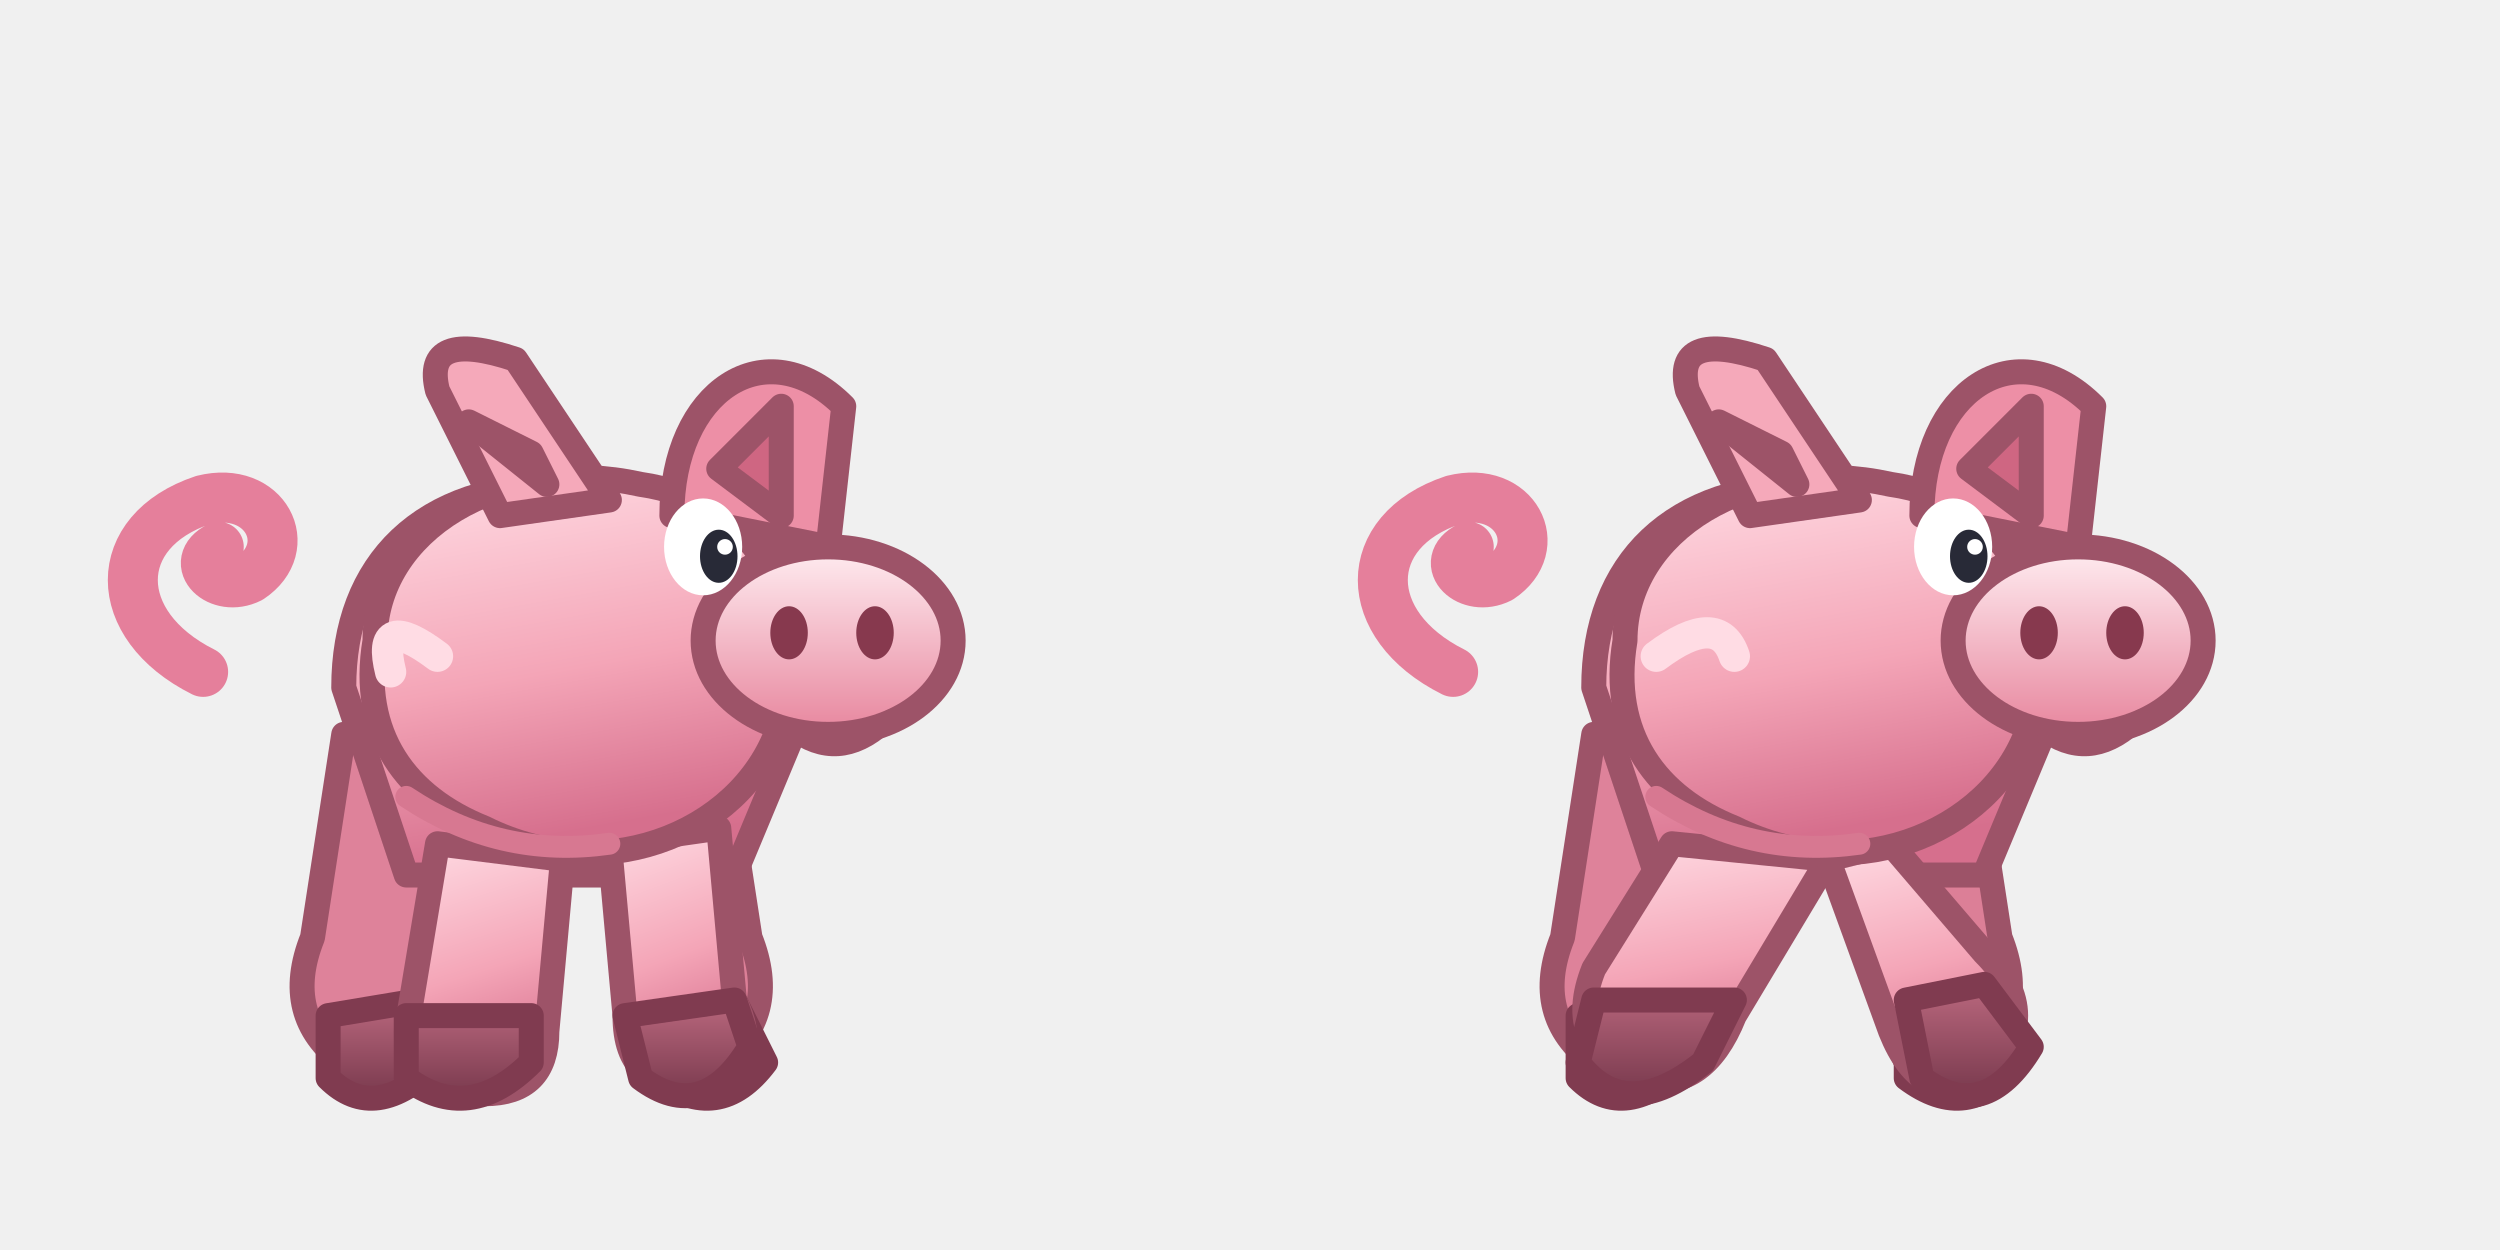
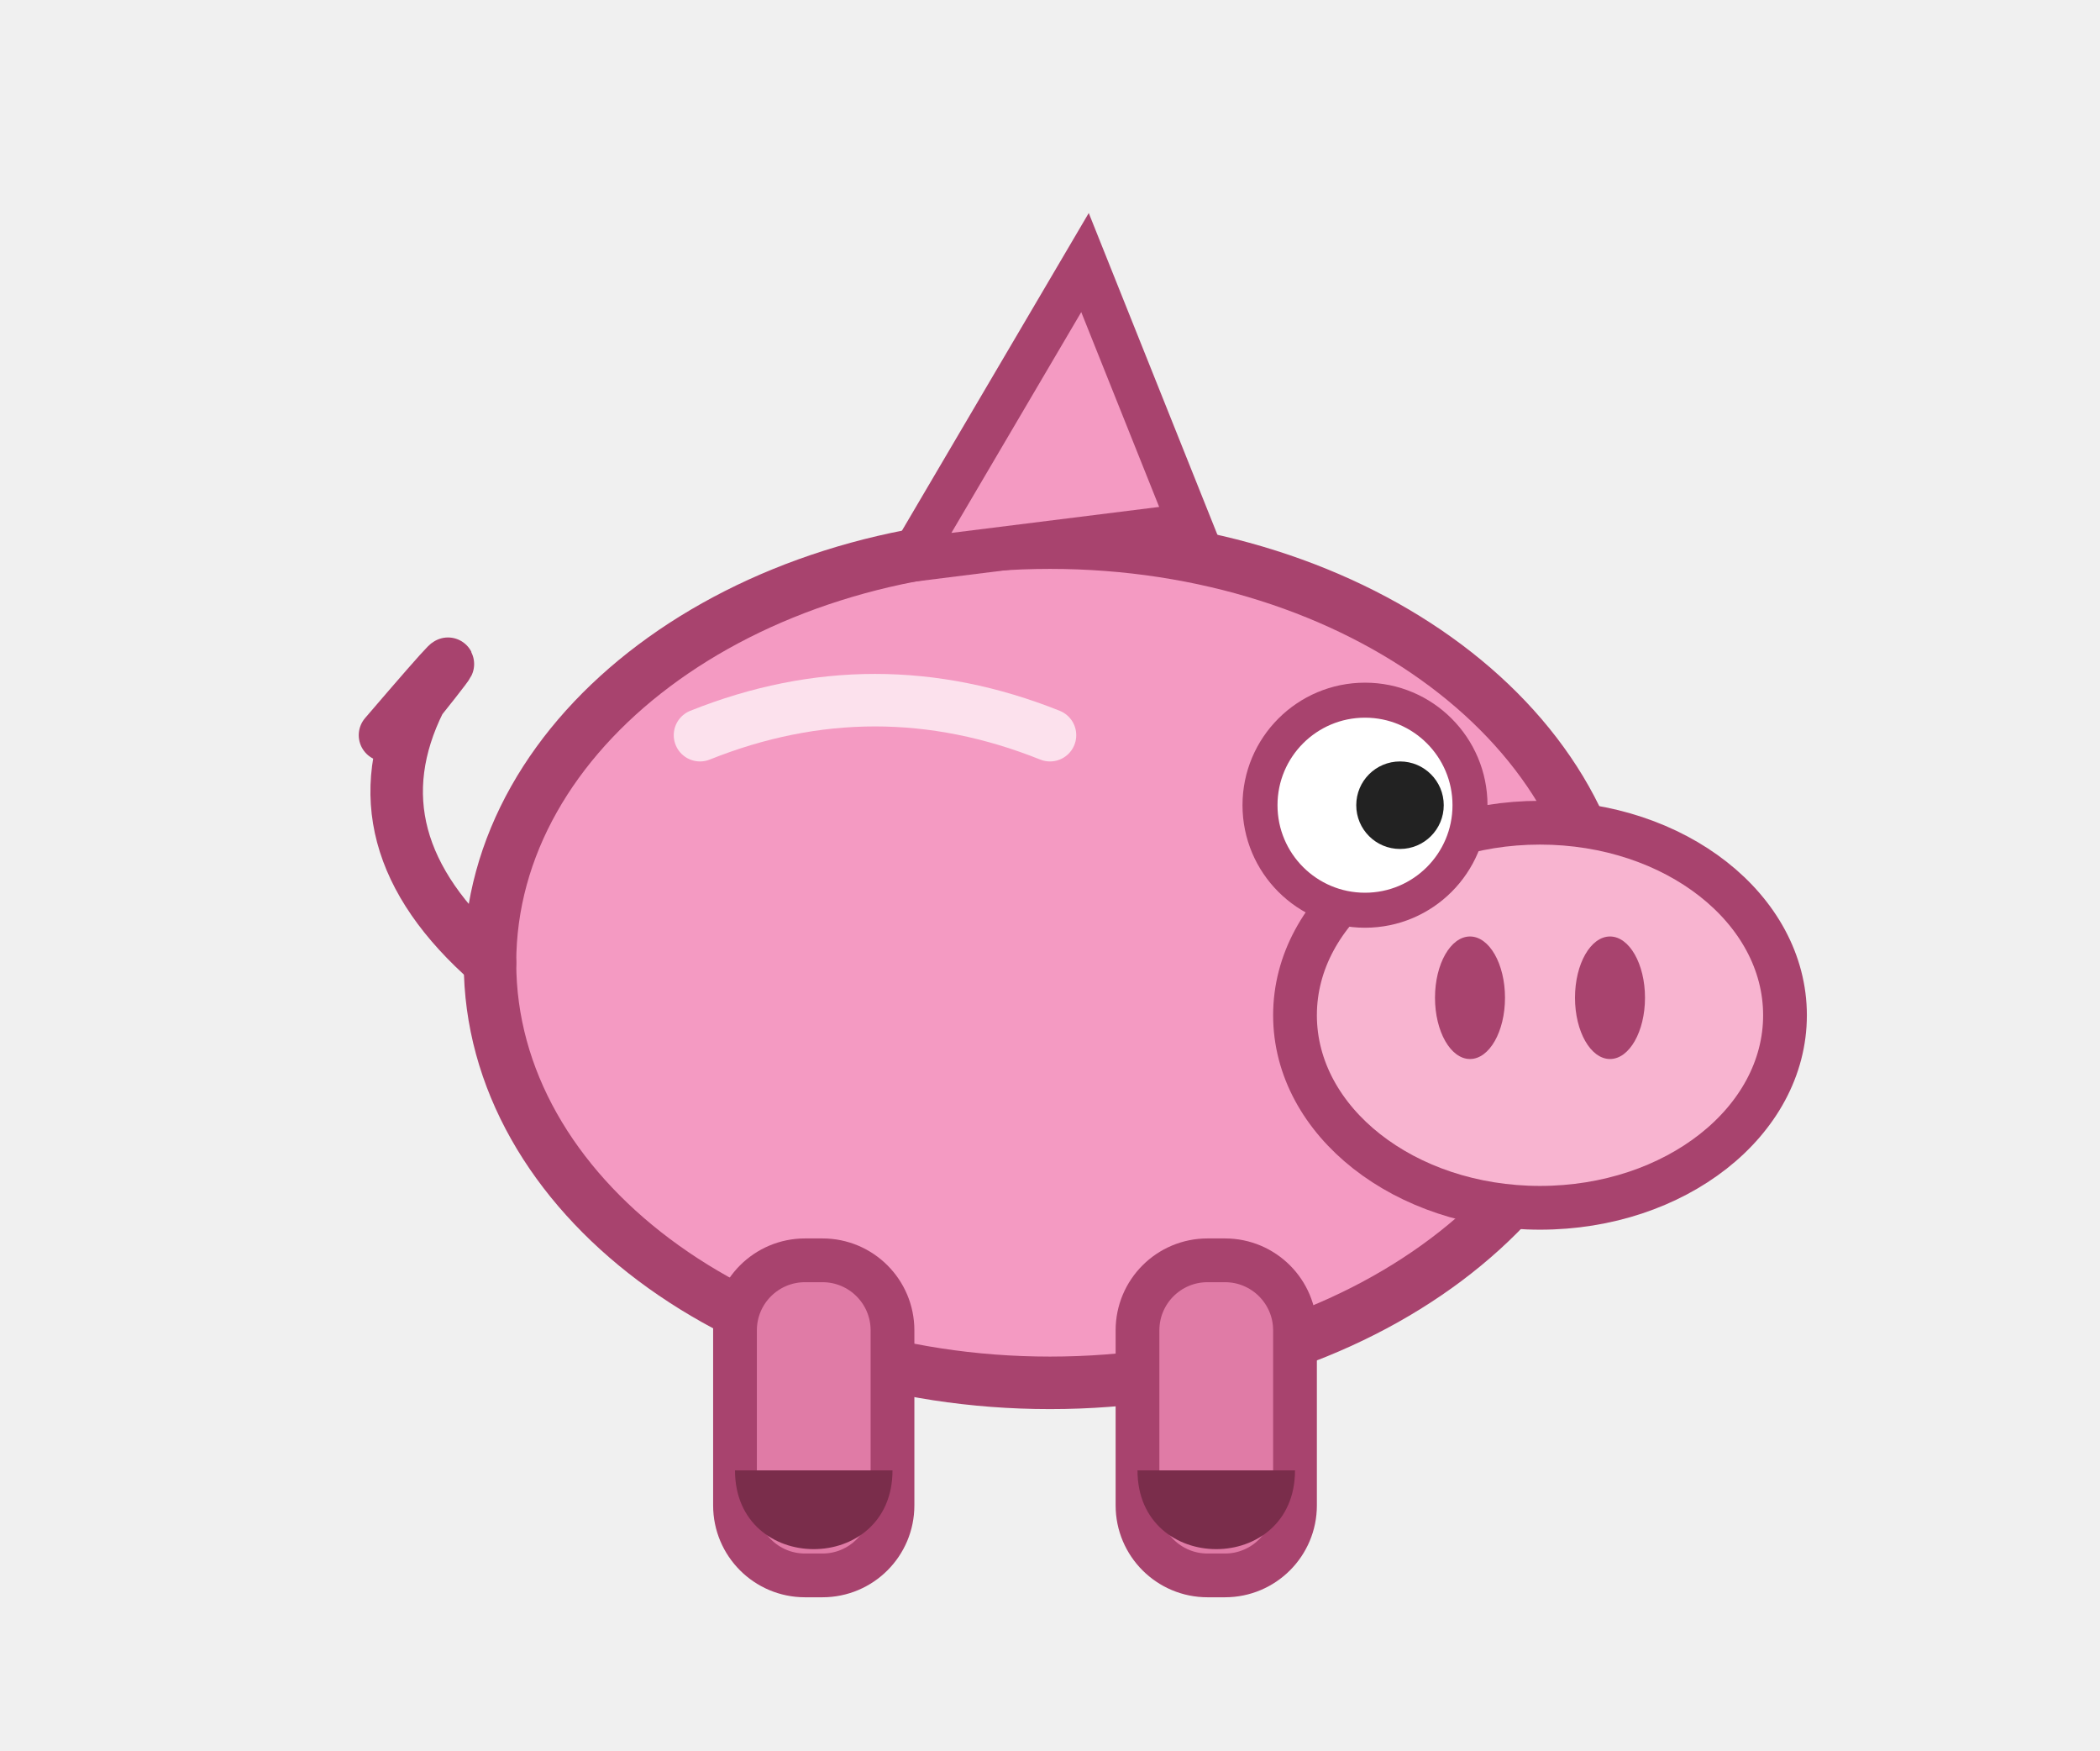
- <svg xmlns="http://www.w3.org/2000/svg" width="160" height="80" viewBox="0 0 160 80">
-   <defs>
-     <linearGradient id="pigSkin" x1="0" y1="0" x2="0.2" y2="1">
-       <stop stop-color="#ffdce4" />
-       <stop offset=".58" stop-color="#f4a5b7" />
-       <stop offset="1" stop-color="#d66f8d" />
-     </linearGradient>
-     <linearGradient id="snout" x1="0" y1="0" x2="0" y2="1">
-       <stop stop-color="#ffedf1" />
-       <stop offset="1" stop-color="#e7859d" />
-     </linearGradient>
-     <linearGradient id="hoof" x1="0" y1="0" x2="0" y2="1">
-       <stop stop-color="#ba687e" />
-       <stop offset="1" stop-color="#78394d" />
-     </linearGradient>
-   </defs>
-   <g stroke="#9d5368" stroke-width="1.6" stroke-linejoin="round" stroke-linecap="round">
-     <g id="runA">
-       <path d="M13 43 C7 40 7 34 13 32 C17 31 19 35 16 37 C14 38 12 36 14 35" fill="none" stroke="#e57f9b" stroke-width="3.2" />
-       <path d="M22 47 L20 60 Q18 65 22 68 L27 68 L29 63 L29 51Z" fill="#de829a" />
-       <path d="M46 47 L48 60 Q50 65 46 68 L42 68 L40 63 L40 51Z" fill="#dc7f97" />
-       <path d="M21 65 L21 69 Q24 72 28 68 L27 64Z M42 65 L42 69 Q46 72 49 68 L47 64Z" fill="url(#hoof)" stroke="#803b50" />
-       <path d="M22 44 C22 36 27 31 36 31 C45 31 50 36 52 44 L47 56 L26 56 Z" fill="url(#pigSkin)" />
-       <path d="M28 54 L26 66 Q26 70 31 70 Q35 70 35 66 L36 55Z" fill="url(#pigSkin)" />
-       <path d="M39 54 L40 65 Q40 70 45 69 Q49 68 47 64 L46 53Z" fill="url(#pigSkin)" />
-       <path d="M26 65 L26 69 Q30 72 34 68 L34 65Z M40 65 L41 69 Q45 72 48 67 L47 64Z" fill="url(#hoof)" stroke="#803b50" />
-       <path d="M24 41 C24 34 32 29 41 31 C48 32 52 38 50 46 C48 53 39 57 31 53 C26 51 23 47 24 41Z" fill="url(#pigSkin)" />
-       <path d="M43 33 C43 25 49 21 54 26 L53 35Z" fill="#ed8fa6" />
-       <path d="M46 30 L50 26 L50 33Z" fill="#cf6682" />
-       <path d="M32 33 L28 25 Q27 21 33 23 L39 32Z" fill="#f5a9ba" />
-       <path d="M30 27 L34 29 L35 31Z" fill="#cb637e" />
-       <ellipse cx="53" cy="41" rx="8" ry="6" fill="url(#snout)" />
-       <ellipse cx="50.5" cy="40.5" rx="1.2" ry="1.7" fill="#87394e" stroke="none" />
-       <ellipse cx="56" cy="40.5" rx="1.2" ry="1.7" fill="#87394e" stroke="none" />
-       <ellipse cx="45" cy="35" rx="2.5" ry="3.1" fill="#fff" stroke="none" />
-       <ellipse cx="46" cy="35.6" rx="1.2" ry="1.7" fill="#282a37" stroke="none" />
-       <circle cx="46.4" cy="35" r=".5" fill="#fff" stroke="none" />
-       <path d="M51 47 Q54 49 57 46" fill="none" stroke="#9d5368" stroke-width="1.2" />
-       <path d="M28 42 Q24 39 25 43" fill="none" stroke="#ffdce4" stroke-width="2" />
-       <path d="M26 51 Q32 55 39 54" fill="none" stroke="#d77891" stroke-width="1.4" />
-     </g>
-     <g id="runB" transform="translate(80 0)">
-       <path d="M13 43 C7 40 7 34 13 32 C17 31 19 35 16 37 C14 38 12 36 14 35" fill="none" stroke="#e57f9b" stroke-width="3.2" />
-       <path d="M22 47 L20 60 Q18 65 22 68 L27 68 L29 63 L29 51Z" fill="#de829a" />
-       <path d="M46 47 L48 60 Q50 65 46 68 L42 68 L40 63 L40 51Z" fill="#dc7f97" />
-       <path d="M21 65 L21 69 Q24 72 28 68 L27 64Z M42 65 L42 69 Q46 72 49 68 L47 64Z" fill="url(#hoof)" stroke="#803b50" />
-       <path d="M22 44 C22 36 27 31 36 31 C45 31 50 36 52 44 L47 56 L26 56 Z" fill="url(#pigSkin)" />
-       <path d="M27 54 L22 62 Q20 67 25 69 Q29 70 31 65 L37 55Z" fill="url(#pigSkin)" />
-       <path d="M41 54 L47 61 Q51 65 47 69 Q43 71 41 66 L37 55Z" fill="url(#pigSkin)" />
-       <path d="M22 64 L21 68 Q24 72 29 68 L31 64Z M42 64 L43 69 Q47 72 50 67 L47 63Z" fill="url(#hoof)" stroke="#803b50" />
-       <path d="M24 41 C24 34 32 29 41 31 C48 32 52 38 50 46 C48 53 39 57 31 53 C26 51 23 47 24 41Z" fill="url(#pigSkin)" />
-       <path d="M43 33 C43 25 49 21 54 26 L53 35Z" fill="#ed8fa6" />
-       <path d="M46 30 L50 26 L50 33Z" fill="#cf6682" />
-       <path d="M32 33 L28 25 Q27 21 33 23 L39 32Z" fill="#f5a9ba" />
-       <path d="M30 27 L34 29 L35 31Z" fill="#cb637e" />
-       <ellipse cx="53" cy="41" rx="8" ry="6" fill="url(#snout)" />
-       <ellipse cx="50.5" cy="40.5" rx="1.2" ry="1.7" fill="#87394e" stroke="none" />
-       <ellipse cx="56" cy="40.5" rx="1.2" ry="1.7" fill="#87394e" stroke="none" />
-       <ellipse cx="45" cy="35" rx="2.5" ry="3.1" fill="#fff" stroke="none" />
-       <ellipse cx="46" cy="35.6" rx="1.2" ry="1.7" fill="#282a37" stroke="none" />
-       <circle cx="46.4" cy="35" r=".5" fill="#fff" stroke="none" />
-       <path d="M51 47 Q54 49 57 46" fill="none" stroke="#9d5368" stroke-width="1.2" />
-       <path d="M26 42 Q30 39 31 42" fill="none" stroke="#ffdce4" stroke-width="2" />
-       <path d="M26 51 Q32 55 39 54" fill="none" stroke="#d77891" stroke-width="1.4" />
-     </g>
-   </g>
+ <svg xmlns="http://www.w3.org/2000/svg" viewBox="0 0 120 100" width="120" height="100">
+   <ellipse cx="60" cy="55" rx="32" ry="24" fill="#f49ac2" stroke="#a8436e" stroke-width="3" />
+   <path d="M 40 42 Q 50 38 60 42" stroke="#fff" stroke-width="3" fill="none" stroke-linecap="round" opacity="0.7" />
+   <path d="M 28 55 Q 20 48 24 40 Q 28 35 22 42" stroke="#a8436e" stroke-width="3" fill="none" stroke-linecap="round" />
+   <polygon points="52,32 62,15 68,30" fill="#f49ac2" stroke="#a8436e" stroke-width="2.5" />
+   <ellipse cx="88" cy="58" rx="14" ry="11" fill="#f8b4d0" stroke="#a8436e" stroke-width="2.5" />
+   <ellipse cx="84" cy="57" rx="2" ry="3.5" fill="#a8436e" />
+   <ellipse cx="92" cy="57" rx="2" ry="3.5" fill="#a8436e" />
+   <circle cx="78" cy="46" r="6" fill="#fff" stroke="#a8436e" stroke-width="2" />
+   <circle cx="80" cy="46" r="2.5" fill="#222" />
+   <rect x="42" y="72" width="9" height="18" rx="4" fill="#e07ba6" stroke="#a8436e" stroke-width="2.5" />
+   <rect x="65" y="72" width="9" height="18" rx="4" fill="#e07ba6" stroke="#a8436e" stroke-width="2.5" />
+   <path d="M 42 84 c 0 6 9 6 9 0 Z" fill="#7a2d4b" />
+   <path d="M 65 84 c 0 6 9 6 9 0 Z" fill="#7a2d4b" />
</svg>
